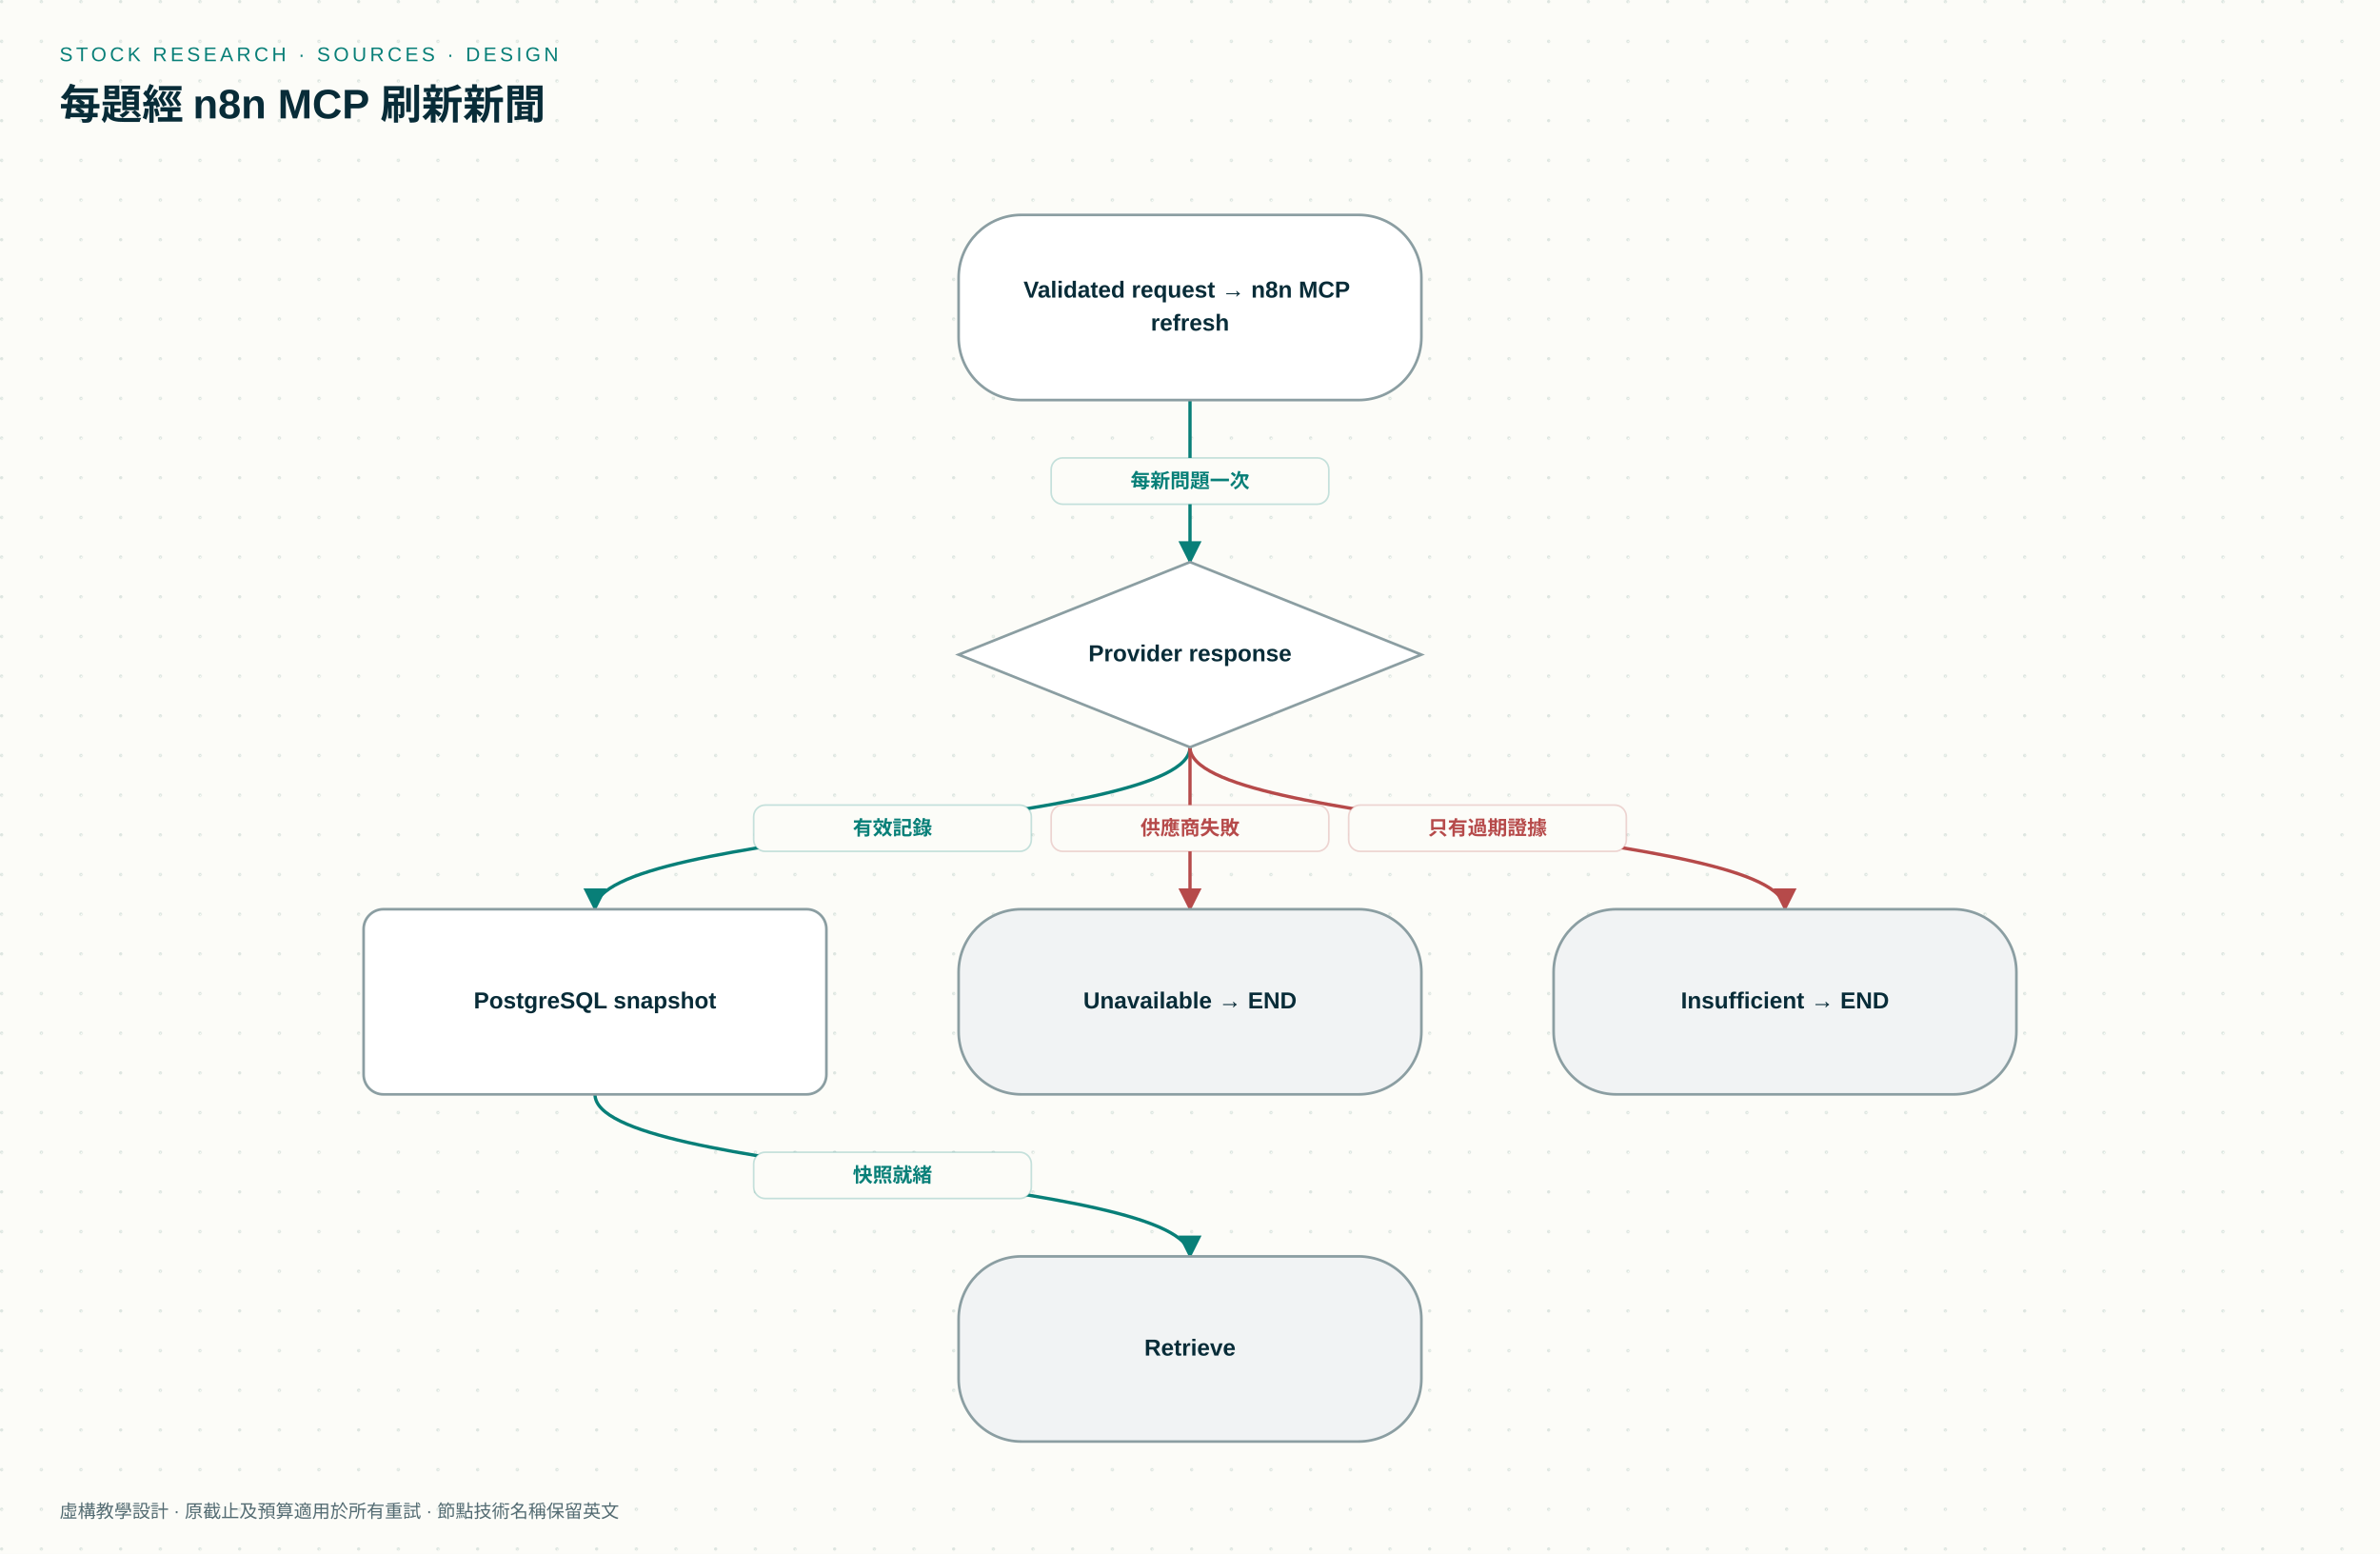
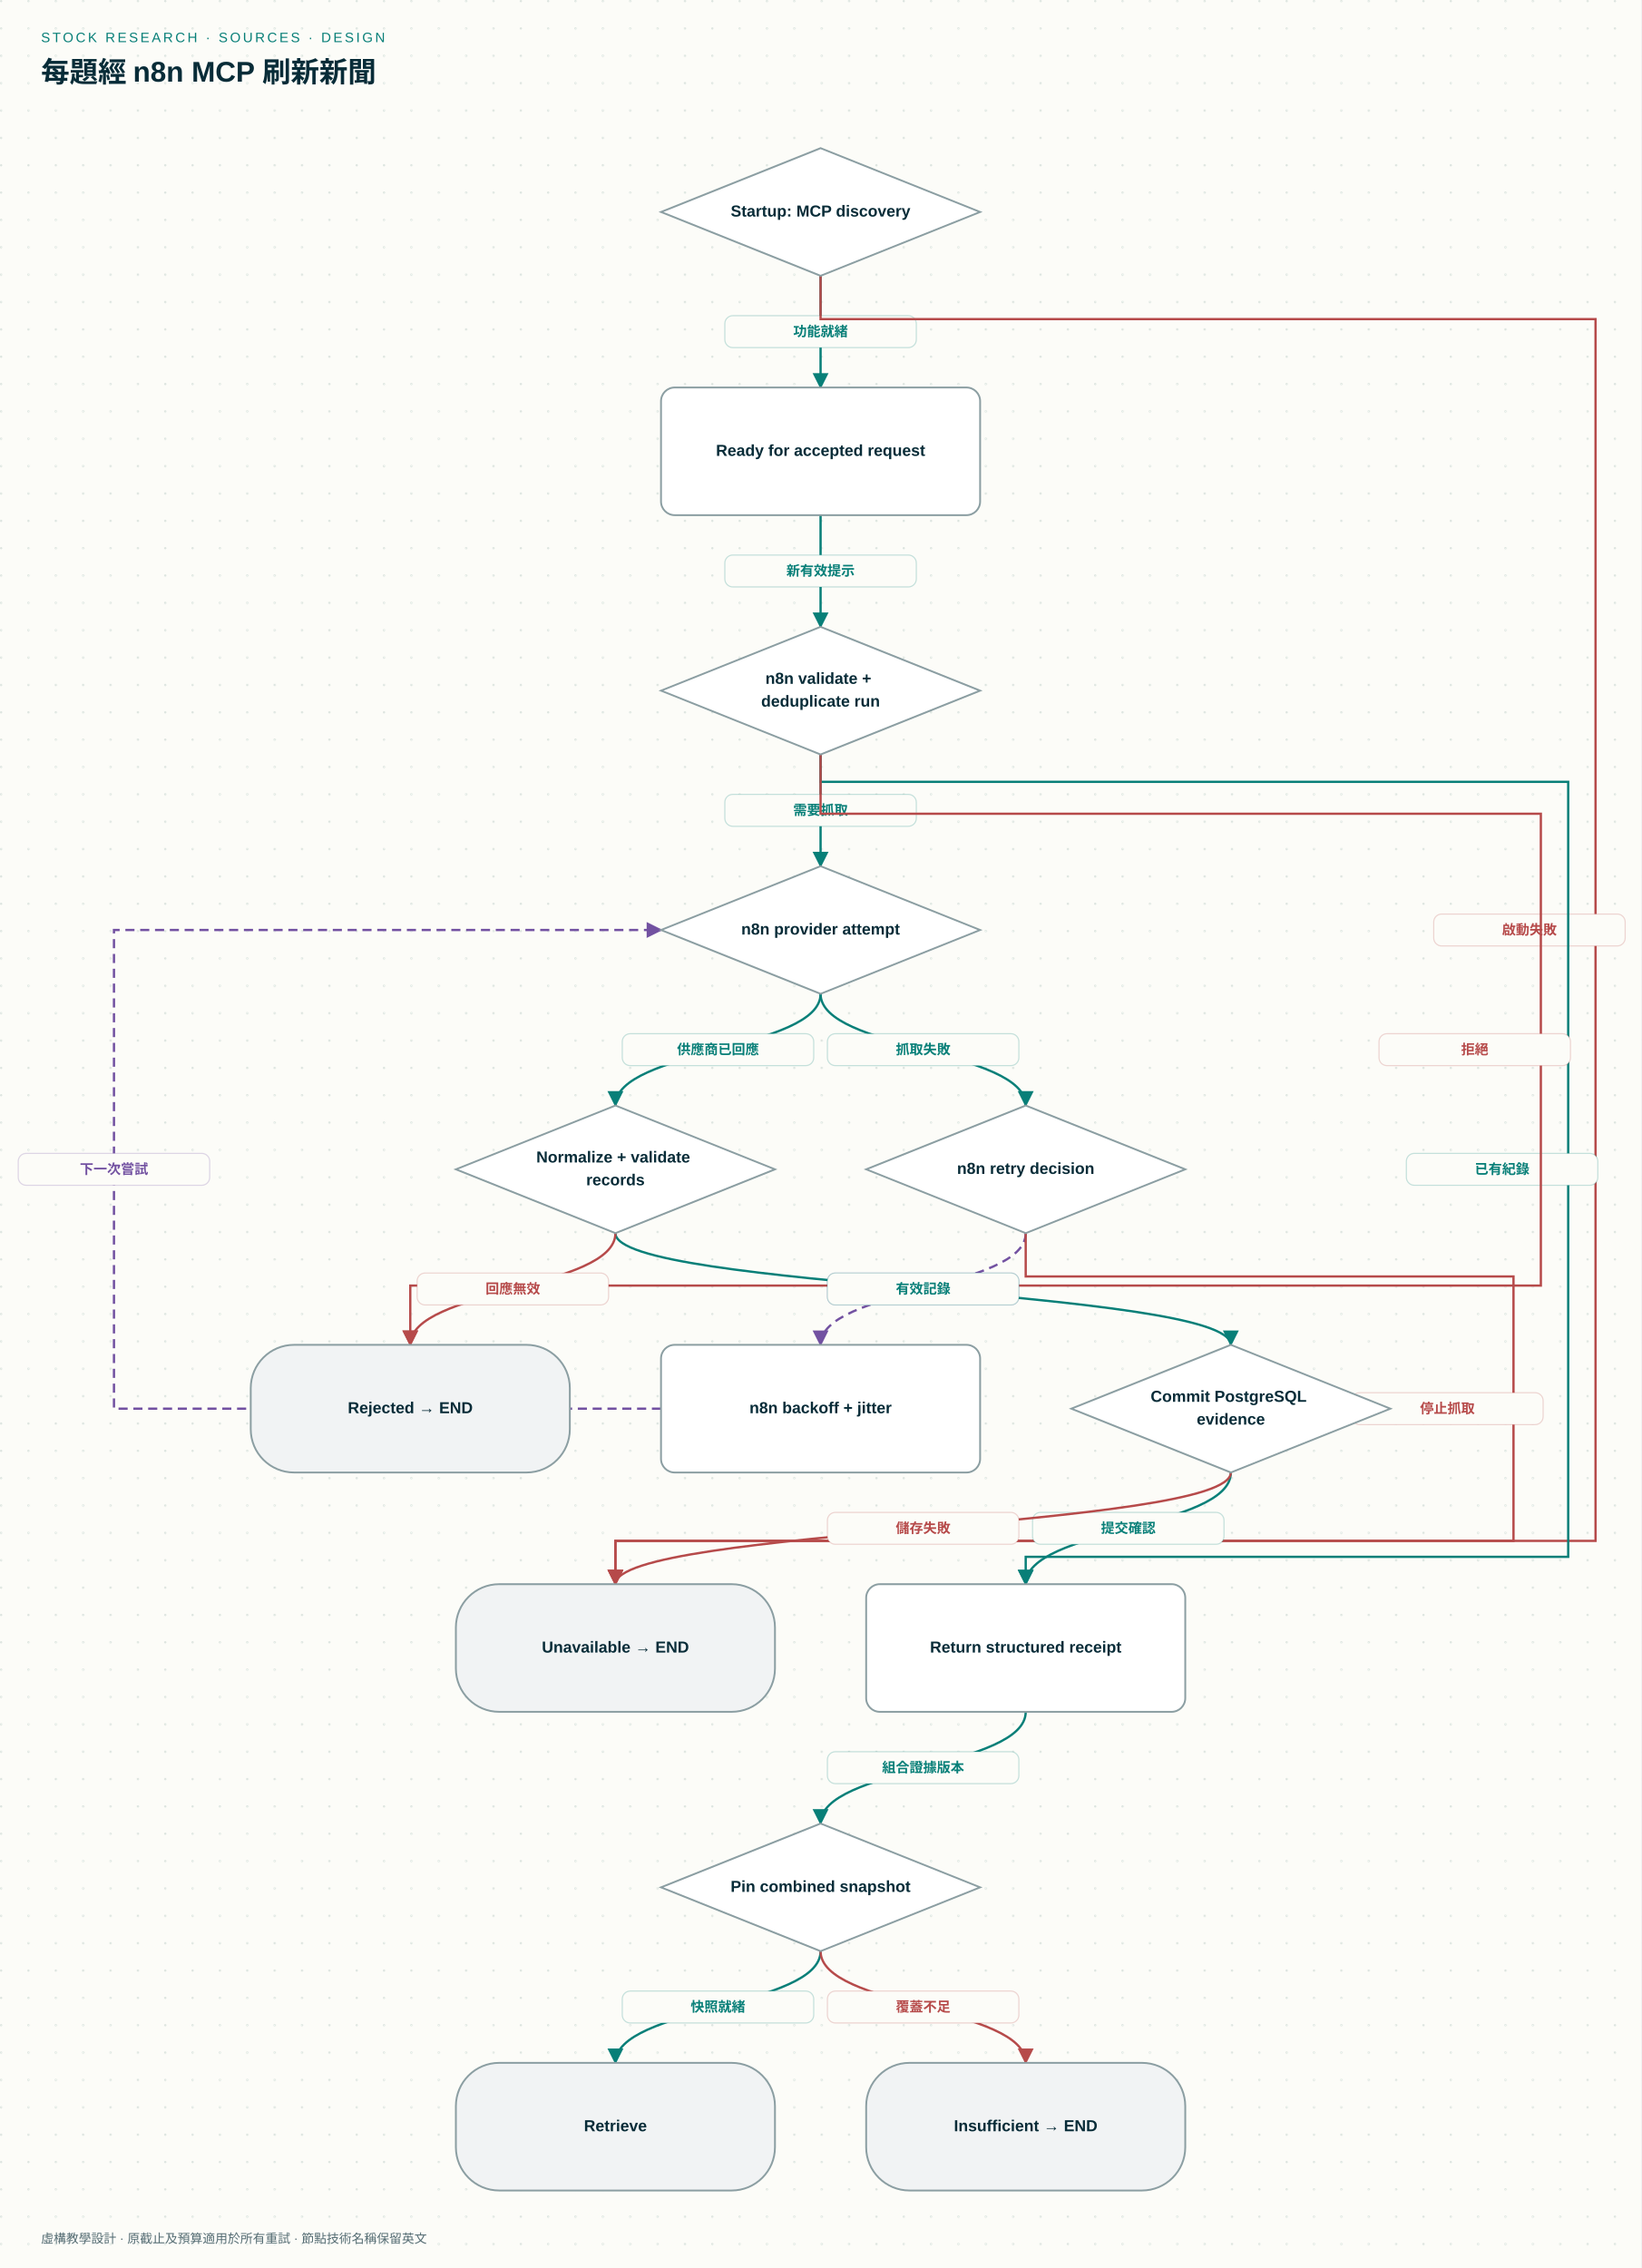
- <svg xmlns="http://www.w3.org/2000/svg" viewBox="0 0 1440 940" width="1440" height="940" role="img" aria-label="每題經 n8n MCP 刷新新聞" style="font-family:Arial, &quot;Noto Sans TC&quot;, sans-serif;display:block;max-width:100%;height:auto">
+ <svg xmlns="http://www.w3.org/2000/svg" viewBox="0 0 1440 1990" width="1440" height="1990" role="img" aria-label="每題經 n8n MCP 刷新新聞" style="font-family:Arial, &quot;Noto Sans TC&quot;, sans-serif;display:block;max-width:100%;height:auto">
  <defs>
    <pattern id="sources-zh-grid" width="24" height="24" patternUnits="userSpaceOnUse">
      <circle cx="1" cy="1" r="1" fill="#dce4df" />
    </pattern>
    <marker id="sources-zh-flow" viewBox="0 0 10 10" refX="9" refY="5" markerWidth="7" markerHeight="7" orient="auto-start-reverse">
      <path d="M 0 0 L 10 5 L 0 10 z" fill="#087f78" />
    </marker>
    <marker id="sources-zh-retry" viewBox="0 0 10 10" refX="9" refY="5" markerWidth="7" markerHeight="7" orient="auto-start-reverse">
      <path d="M 0 0 L 10 5 L 0 10 z" fill="#7251a1" />
    </marker>
    <marker id="sources-zh-fallback" viewBox="0 0 10 10" refX="9" refY="5" markerWidth="7" markerHeight="7" orient="auto-start-reverse">
      <path d="M 0 0 L 10 5 L 0 10 z" fill="#9b641b" />
    </marker>
    <marker id="sources-zh-stop" viewBox="0 0 10 10" refX="9" refY="5" markerWidth="7" markerHeight="7" orient="auto-start-reverse">
      <path d="M 0 0 L 10 5 L 0 10 z" fill="#b64a4a" />
    </marker>
  </defs>
-   <rect width="1440" height="940" fill="#fcfcf8" />
-   <rect width="1440" height="940" fill="url(#sources-zh-grid)" />
+   <rect width="1440" height="1990" fill="#fcfcf8" />
+   <rect width="1440" height="1990" fill="url(#sources-zh-grid)" />
  <text x="36" y="37" fill="#087f78" font-size="12" letter-spacing="2">STOCK RESEARCH · SOURCES · DESIGN</text>
  <text x="36" y="72" fill="#082c38" font-size="25" font-weight="700">每題經 n8n MCP 刷新新聞</text>
  <g opacity="1">
    <path d="M 720 242 C 720 291, 720 291, 720 340" fill="none" stroke="#087f78" stroke-width="2" marker-end="url(#sources-zh-flow)" />
    <rect x="636" y="277" width="168" height="28" rx="7" fill="#fcfcf8" stroke="#087f78" stroke-opacity=".23" />
    <text x="720" text-anchor="middle" fill="#087f78" font-size="12" font-weight="600">
-       <tspan x="720" y="295">每新問題一次</tspan>
-     </text>
-   </g>
-   <g opacity="1">
-     <path d="M 720 452 C 720 501, 360 501, 360 550" fill="none" stroke="#087f78" stroke-width="2" marker-end="url(#sources-zh-flow)" />
-     <rect x="456" y="487" width="168" height="28" rx="7" fill="#fcfcf8" stroke="#087f78" stroke-opacity=".23" />
-     <text x="540" text-anchor="middle" fill="#087f78" font-size="12" font-weight="600">
-       <tspan x="540" y="505">有效記錄</tspan>
-     </text>
-   </g>
-   <g opacity="1">
-     <path d="M 720 452 C 720 501, 720 501, 720 550" fill="none" stroke="#b64a4a" stroke-width="2" marker-end="url(#sources-zh-stop)" />
-     <rect x="636" y="487" width="168" height="28" rx="7" fill="#fcfcf8" stroke="#b64a4a" stroke-opacity=".23" />
-     <text x="720" text-anchor="middle" fill="#b64a4a" font-size="12" font-weight="600">
-       <tspan x="720" y="505">供應商失敗</tspan>
-     </text>
-   </g>
-   <g opacity="1">
-     <path d="M 720 452 C 720 501, 1080 501, 1080 550" fill="none" stroke="#b64a4a" stroke-width="2" marker-end="url(#sources-zh-stop)" />
-     <rect x="816" y="487" width="168" height="28" rx="7" fill="#fcfcf8" stroke="#b64a4a" stroke-opacity=".23" />
-     <text x="900" text-anchor="middle" fill="#b64a4a" font-size="12" font-weight="600">
-       <tspan x="900" y="505">只有過期證據</tspan>
-     </text>
-   </g>
-   <g opacity="1">
-     <path d="M 360 662 C 360 711, 720 711, 720 760" fill="none" stroke="#087f78" stroke-width="2" marker-end="url(#sources-zh-flow)" />
-     <rect x="456" y="697" width="168" height="28" rx="7" fill="#fcfcf8" stroke="#087f78" stroke-opacity=".23" />
-     <text x="540" text-anchor="middle" fill="#087f78" font-size="12" font-weight="600">
-       <tspan x="540" y="715">快照就緒</tspan>
-     </text>
-   </g>
-   <g data-node-id="Validated request → n8n MCP refresh" aria-label="Validated request → n8n MCP refresh">
-     <rect x="580" y="130" width="280" height="112" rx="38" fill="#fff" stroke="#8b9ea2" stroke-width="1.6" />
-     <text x="720" text-anchor="middle" fill="#082c38" font-size="14" font-weight="600" pointer-events="none">
-       <tspan x="720" y="180">Validated request → n8n MCP</tspan>
-       <tspan x="720" y="200">refresh</tspan>
-     </text>
-   </g>
-   <g data-node-id="Provider response" aria-label="Provider response">
-     <polygon points="720,340 860,396 720,452 580,396" fill="#fff" stroke="#8b9ea2" stroke-width="1.6" />
-     <text x="720" text-anchor="middle" fill="#082c38" font-size="14" font-weight="600" pointer-events="none">
-       <tspan x="720" y="400">Provider response</tspan>
-     </text>
-   </g>
-   <g data-node-id="PostgreSQL snapshot" aria-label="PostgreSQL snapshot">
-     <rect x="220" y="550" width="280" height="112" rx="12" fill="#fff" stroke="#8b9ea2" stroke-width="1.6" />
+       <tspan x="720" y="295">功能就緒</tspan>
+     </text>
+   </g>
+   <g opacity="1">
+     <path d="M 720 242 V 280 H 1400 V 1352 H 540 V 1390" fill="none" stroke="#b64a4a" stroke-width="2" marker-end="url(#sources-zh-stop)" />
+     <rect x="1258" y="802" width="168" height="28" rx="7" fill="#fcfcf8" stroke="#b64a4a" stroke-opacity=".23" />
+     <text x="1342" text-anchor="middle" fill="#b64a4a" font-size="12" font-weight="600">
+       <tspan x="1342" y="820">啟動失敗</tspan>
+     </text>
+   </g>
+   <g opacity="1">
+     <path d="M 720 452 C 720 501, 720 501, 720 550" fill="none" stroke="#087f78" stroke-width="2" marker-end="url(#sources-zh-flow)" />
+     <rect x="636" y="487" width="168" height="28" rx="7" fill="#fcfcf8" stroke="#087f78" stroke-opacity=".23" />
+     <text x="720" text-anchor="middle" fill="#087f78" font-size="12" font-weight="600">
+       <tspan x="720" y="505">新有效提示</tspan>
+     </text>
+   </g>
+   <g opacity="1">
+     <path d="M 720 662 V 686 H 1376 V 1366 H 900 V 1390" fill="none" stroke="#087f78" stroke-width="2" marker-end="url(#sources-zh-flow)" />
+     <rect x="1234" y="1012" width="168" height="28" rx="7" fill="#fcfcf8" stroke="#087f78" stroke-opacity=".23" />
+     <text x="1318" text-anchor="middle" fill="#087f78" font-size="12" font-weight="600">
+       <tspan x="1318" y="1030">已有紀錄</tspan>
+     </text>
+   </g>
+   <g opacity="1">
+     <path d="M 720 662 C 720 711, 720 711, 720 760" fill="none" stroke="#087f78" stroke-width="2" marker-end="url(#sources-zh-flow)" />
+     <rect x="636" y="697" width="168" height="28" rx="7" fill="#fcfcf8" stroke="#087f78" stroke-opacity=".23" />
+     <text x="720" text-anchor="middle" fill="#087f78" font-size="12" font-weight="600">
+       <tspan x="720" y="715">需要抓取</tspan>
+     </text>
+   </g>
+   <g opacity="1">
+     <path d="M 720 662 V 714 H 1352 V 1128 H 360 V 1180" fill="none" stroke="#b64a4a" stroke-width="2" marker-end="url(#sources-zh-stop)" />
+     <rect x="1210" y="907" width="168" height="28" rx="7" fill="#fcfcf8" stroke="#b64a4a" stroke-opacity=".23" />
+     <text x="1294" text-anchor="middle" fill="#b64a4a" font-size="12" font-weight="600">
+       <tspan x="1294" y="925">拒絕</tspan>
+     </text>
+   </g>
+   <g opacity="1">
+     <path d="M 720 872 C 720 921, 540 921, 540 970" fill="none" stroke="#087f78" stroke-width="2" marker-end="url(#sources-zh-flow)" />
+     <rect x="546" y="907" width="168" height="28" rx="7" fill="#fcfcf8" stroke="#087f78" stroke-opacity=".23" />
+     <text x="630" text-anchor="middle" fill="#087f78" font-size="12" font-weight="600">
+       <tspan x="630" y="925">供應商已回應</tspan>
+     </text>
+   </g>
+   <g opacity="1">
+     <path d="M 720 872 C 720 921, 900 921, 900 970" fill="none" stroke="#087f78" stroke-width="2" marker-end="url(#sources-zh-flow)" />
+     <rect x="726" y="907" width="168" height="28" rx="7" fill="#fcfcf8" stroke="#087f78" stroke-opacity=".23" />
+     <text x="810" text-anchor="middle" fill="#087f78" font-size="12" font-weight="600">
+       <tspan x="810" y="925">抓取失敗</tspan>
+     </text>
+   </g>
+   <g opacity="1">
+     <path d="M 900 1082 C 900 1131, 720 1131, 720 1180" fill="none" stroke="#7251a1" stroke-width="2" stroke-dasharray="8 5" marker-end="url(#sources-zh-retry)" />
+     <rect x="726" y="1117" width="168" height="28" rx="7" fill="#fcfcf8" stroke="#7251a1" stroke-opacity=".23" />
+     <text x="810" text-anchor="middle" fill="#7251a1" font-size="12" font-weight="600">
+       <tspan x="810" y="1135">暫時錯誤＋有預算</tspan>
+     </text>
+   </g>
+   <g opacity="1">
+     <path d="M 580 1236 H 100 V 816 H 580" fill="none" stroke="#7251a1" stroke-width="2" stroke-dasharray="8 5" marker-end="url(#sources-zh-retry)" />
+     <rect x="16" y="1012" width="168" height="28" rx="7" fill="#fcfcf8" stroke="#7251a1" stroke-opacity=".23" />
+     <text x="100" text-anchor="middle" fill="#7251a1" font-size="12" font-weight="600">
+       <tspan x="100" y="1030">下一次嘗試</tspan>
+     </text>
+   </g>
+   <g opacity="1">
+     <path d="M 900 1082 V 1120 H 1328 V 1352 H 540 V 1390" fill="none" stroke="#b64a4a" stroke-width="2" marker-end="url(#sources-zh-stop)" />
+     <rect x="1186" y="1222" width="168" height="28" rx="7" fill="#fcfcf8" stroke="#b64a4a" stroke-opacity=".23" />
+     <text x="1270" text-anchor="middle" fill="#b64a4a" font-size="12" font-weight="600">
+       <tspan x="1270" y="1240">停止抓取</tspan>
+     </text>
+   </g>
+   <g opacity="1">
+     <path d="M 540 1082 C 540 1131, 1080 1131, 1080 1180" fill="none" stroke="#087f78" stroke-width="2" marker-end="url(#sources-zh-flow)" />
+     <rect x="726" y="1117" width="168" height="28" rx="7" fill="#fcfcf8" stroke="#087f78" stroke-opacity=".23" />
+     <text x="810" text-anchor="middle" fill="#087f78" font-size="12" font-weight="600">
+       <tspan x="810" y="1135">有效記錄</tspan>
+     </text>
+   </g>
+   <g opacity="1">
+     <path d="M 540 1082 C 540 1131, 360 1131, 360 1180" fill="none" stroke="#b64a4a" stroke-width="2" marker-end="url(#sources-zh-stop)" />
+     <rect x="366" y="1117" width="168" height="28" rx="7" fill="#fcfcf8" stroke="#b64a4a" stroke-opacity=".23" />
+     <text x="450" text-anchor="middle" fill="#b64a4a" font-size="12" font-weight="600">
+       <tspan x="450" y="1135">回應無效</tspan>
+     </text>
+   </g>
+   <g opacity="1">
+     <path d="M 1080 1292 C 1080 1341, 900 1341, 900 1390" fill="none" stroke="#087f78" stroke-width="2" marker-end="url(#sources-zh-flow)" />
+     <rect x="906" y="1327" width="168" height="28" rx="7" fill="#fcfcf8" stroke="#087f78" stroke-opacity=".23" />
+     <text x="990" text-anchor="middle" fill="#087f78" font-size="12" font-weight="600">
+       <tspan x="990" y="1345">提交確認</tspan>
+     </text>
+   </g>
+   <g opacity="1">
+     <path d="M 1080 1292 C 1080 1341, 540 1341, 540 1390" fill="none" stroke="#b64a4a" stroke-width="2" marker-end="url(#sources-zh-stop)" />
+     <rect x="726" y="1327" width="168" height="28" rx="7" fill="#fcfcf8" stroke="#b64a4a" stroke-opacity=".23" />
+     <text x="810" text-anchor="middle" fill="#b64a4a" font-size="12" font-weight="600">
+       <tspan x="810" y="1345">儲存失敗</tspan>
+     </text>
+   </g>
+   <g opacity="1">
+     <path d="M 900 1502 C 900 1551, 720 1551, 720 1600" fill="none" stroke="#087f78" stroke-width="2" marker-end="url(#sources-zh-flow)" />
+     <rect x="726" y="1537" width="168" height="28" rx="7" fill="#fcfcf8" stroke="#087f78" stroke-opacity=".23" />
+     <text x="810" text-anchor="middle" fill="#087f78" font-size="12" font-weight="600">
+       <tspan x="810" y="1555">組合證據版本</tspan>
+     </text>
+   </g>
+   <g opacity="1">
+     <path d="M 720 1712 C 720 1761, 540 1761, 540 1810" fill="none" stroke="#087f78" stroke-width="2" marker-end="url(#sources-zh-flow)" />
+     <rect x="546" y="1747" width="168" height="28" rx="7" fill="#fcfcf8" stroke="#087f78" stroke-opacity=".23" />
+     <text x="630" text-anchor="middle" fill="#087f78" font-size="12" font-weight="600">
+       <tspan x="630" y="1765">快照就緒</tspan>
+     </text>
+   </g>
+   <g opacity="1">
+     <path d="M 720 1712 C 720 1761, 900 1761, 900 1810" fill="none" stroke="#b64a4a" stroke-width="2" marker-end="url(#sources-zh-stop)" />
+     <rect x="726" y="1747" width="168" height="28" rx="7" fill="#fcfcf8" stroke="#b64a4a" stroke-opacity=".23" />
+     <text x="810" text-anchor="middle" fill="#b64a4a" font-size="12" font-weight="600">
+       <tspan x="810" y="1765">覆蓋不足</tspan>
+     </text>
+   </g>
+   <g data-node-id="Startup: MCP discovery" aria-label="Startup: MCP discovery">
+     <polygon points="720,130 860,186 720,242 580,186" fill="#fff" stroke="#8b9ea2" stroke-width="1.6" />
+     <text x="720" text-anchor="middle" fill="#082c38" font-size="14" font-weight="600" pointer-events="none">
+       <tspan x="720" y="190">Startup: MCP discovery</tspan>
+     </text>
+   </g>
+   <g data-node-id="Ready for accepted request" aria-label="Ready for accepted request">
+     <rect x="580" y="340" width="280" height="112" rx="12" fill="#fff" stroke="#8b9ea2" stroke-width="1.6" />
+     <text x="720" text-anchor="middle" fill="#082c38" font-size="14" font-weight="600" pointer-events="none">
+       <tspan x="720" y="400">Ready for accepted request</tspan>
+     </text>
+   </g>
+   <g data-node-id="Unavailable → END" aria-label="Unavailable → END">
+     <rect x="400" y="1390" width="280" height="112" rx="38" fill="#f1f3f4" stroke="#8b9ea2" stroke-width="1.6" />
+     <text x="540" text-anchor="middle" fill="#082c38" font-size="14" font-weight="600" pointer-events="none">
+       <tspan x="540" y="1450">Unavailable → END</tspan>
+     </text>
+   </g>
+   <g data-node-id="Return structured receipt" aria-label="Return structured receipt">
+     <rect x="760" y="1390" width="280" height="112" rx="12" fill="#fff" stroke="#8b9ea2" stroke-width="1.6" />
+     <text x="900" text-anchor="middle" fill="#082c38" font-size="14" font-weight="600" pointer-events="none">
+       <tspan x="900" y="1450">Return structured receipt</tspan>
+     </text>
+   </g>
+   <g data-node-id="n8n validate + deduplicate run" aria-label="n8n validate + deduplicate run">
+     <polygon points="720,550 860,606 720,662 580,606" fill="#fff" stroke="#8b9ea2" stroke-width="1.6" />
+     <text x="720" text-anchor="middle" fill="#082c38" font-size="14" font-weight="600" pointer-events="none">
+       <tspan x="720" y="600">n8n validate +</tspan>
+       <tspan x="720" y="620">deduplicate run</tspan>
+     </text>
+   </g>
+   <g data-node-id="n8n provider attempt" aria-label="n8n provider attempt">
+     <polygon points="720,760 860,816 720,872 580,816" fill="#fff" stroke="#8b9ea2" stroke-width="1.6" />
+     <text x="720" text-anchor="middle" fill="#082c38" font-size="14" font-weight="600" pointer-events="none">
+       <tspan x="720" y="820">n8n provider attempt</tspan>
+     </text>
+   </g>
+   <g data-node-id="Rejected → END" aria-label="Rejected → END">
+     <rect x="220" y="1180" width="280" height="112" rx="38" fill="#f1f3f4" stroke="#8b9ea2" stroke-width="1.6" />
    <text x="360" text-anchor="middle" fill="#082c38" font-size="14" font-weight="600" pointer-events="none">
-       <tspan x="360" y="610">PostgreSQL snapshot</tspan>
-     </text>
-   </g>
-   <g data-node-id="Unavailable → END" aria-label="Unavailable → END">
-     <rect x="580" y="550" width="280" height="112" rx="38" fill="#f1f3f4" stroke="#8b9ea2" stroke-width="1.6" />
-     <text x="720" text-anchor="middle" fill="#082c38" font-size="14" font-weight="600" pointer-events="none">
-       <tspan x="720" y="610">Unavailable → END</tspan>
+       <tspan x="360" y="1240">Rejected → END</tspan>
+     </text>
+   </g>
+   <g data-node-id="n8n backoff + jitter" aria-label="n8n backoff + jitter">
+     <rect x="580" y="1180" width="280" height="112" rx="12" fill="#fff" stroke="#8b9ea2" stroke-width="1.6" />
+     <text x="720" text-anchor="middle" fill="#082c38" font-size="14" font-weight="600" pointer-events="none">
+       <tspan x="720" y="1240">n8n backoff + jitter</tspan>
+     </text>
+   </g>
+   <g data-node-id="Commit PostgreSQL evidence" aria-label="Commit PostgreSQL evidence">
+     <polygon points="1080,1180 1220,1236 1080,1292 940,1236" fill="#fff" stroke="#8b9ea2" stroke-width="1.6" />
+     <text x="1080" text-anchor="middle" fill="#082c38" font-size="14" font-weight="600" pointer-events="none">
+       <tspan x="1080" y="1230">Commit PostgreSQL</tspan>
+       <tspan x="1080" y="1250">evidence</tspan>
+     </text>
+   </g>
+   <g data-node-id="Normalize + validate records" aria-label="Normalize + validate records">
+     <polygon points="540,970 680,1026 540,1082 400,1026" fill="#fff" stroke="#8b9ea2" stroke-width="1.6" />
+     <text x="540" text-anchor="middle" fill="#082c38" font-size="14" font-weight="600" pointer-events="none">
+       <tspan x="540" y="1020">Normalize + validate</tspan>
+       <tspan x="540" y="1040">records</tspan>
+     </text>
+   </g>
+   <g data-node-id="n8n retry decision" aria-label="n8n retry decision">
+     <polygon points="900,970 1040,1026 900,1082 760,1026" fill="#fff" stroke="#8b9ea2" stroke-width="1.6" />
+     <text x="900" text-anchor="middle" fill="#082c38" font-size="14" font-weight="600" pointer-events="none">
+       <tspan x="900" y="1030">n8n retry decision</tspan>
+     </text>
+   </g>
+   <g data-node-id="Pin combined snapshot" aria-label="Pin combined snapshot">
+     <polygon points="720,1600 860,1656 720,1712 580,1656" fill="#fff" stroke="#8b9ea2" stroke-width="1.6" />
+     <text x="720" text-anchor="middle" fill="#082c38" font-size="14" font-weight="600" pointer-events="none">
+       <tspan x="720" y="1660">Pin combined snapshot</tspan>
+     </text>
+   </g>
+   <g data-node-id="Retrieve" aria-label="Retrieve">
+     <rect x="400" y="1810" width="280" height="112" rx="38" fill="#f1f3f4" stroke="#8b9ea2" stroke-width="1.6" />
+     <text x="540" text-anchor="middle" fill="#082c38" font-size="14" font-weight="600" pointer-events="none">
+       <tspan x="540" y="1870">Retrieve</tspan>
    </text>
  </g>
  <g data-node-id="Insufficient → END" aria-label="Insufficient → END">
-     <rect x="940" y="550" width="280" height="112" rx="38" fill="#f1f3f4" stroke="#8b9ea2" stroke-width="1.6" />
-     <text x="1080" text-anchor="middle" fill="#082c38" font-size="14" font-weight="600" pointer-events="none">
-       <tspan x="1080" y="610">Insufficient → END</tspan>
-     </text>
-   </g>
-   <g data-node-id="Retrieve" aria-label="Retrieve">
-     <rect x="580" y="760" width="280" height="112" rx="38" fill="#f1f3f4" stroke="#8b9ea2" stroke-width="1.6" />
-     <text x="720" text-anchor="middle" fill="#082c38" font-size="14" font-weight="600" pointer-events="none">
-       <tspan x="720" y="820">Retrieve</tspan>
-     </text>
-   </g>
-   <text x="36" y="918" font-size="11" fill="#536b72">虛構教學設計 · 原截止及預算適用於所有重試 · 節點技術名稱保留英文</text>
+     <rect x="760" y="1810" width="280" height="112" rx="38" fill="#f1f3f4" stroke="#8b9ea2" stroke-width="1.6" />
+     <text x="900" text-anchor="middle" fill="#082c38" font-size="14" font-weight="600" pointer-events="none">
+       <tspan x="900" y="1870">Insufficient → END</tspan>
+     </text>
+   </g>
+   <text x="36" y="1968" font-size="11" fill="#536b72">虛構教學設計 · 原截止及預算適用於所有重試 · 節點技術名稱保留英文</text>
</svg>
